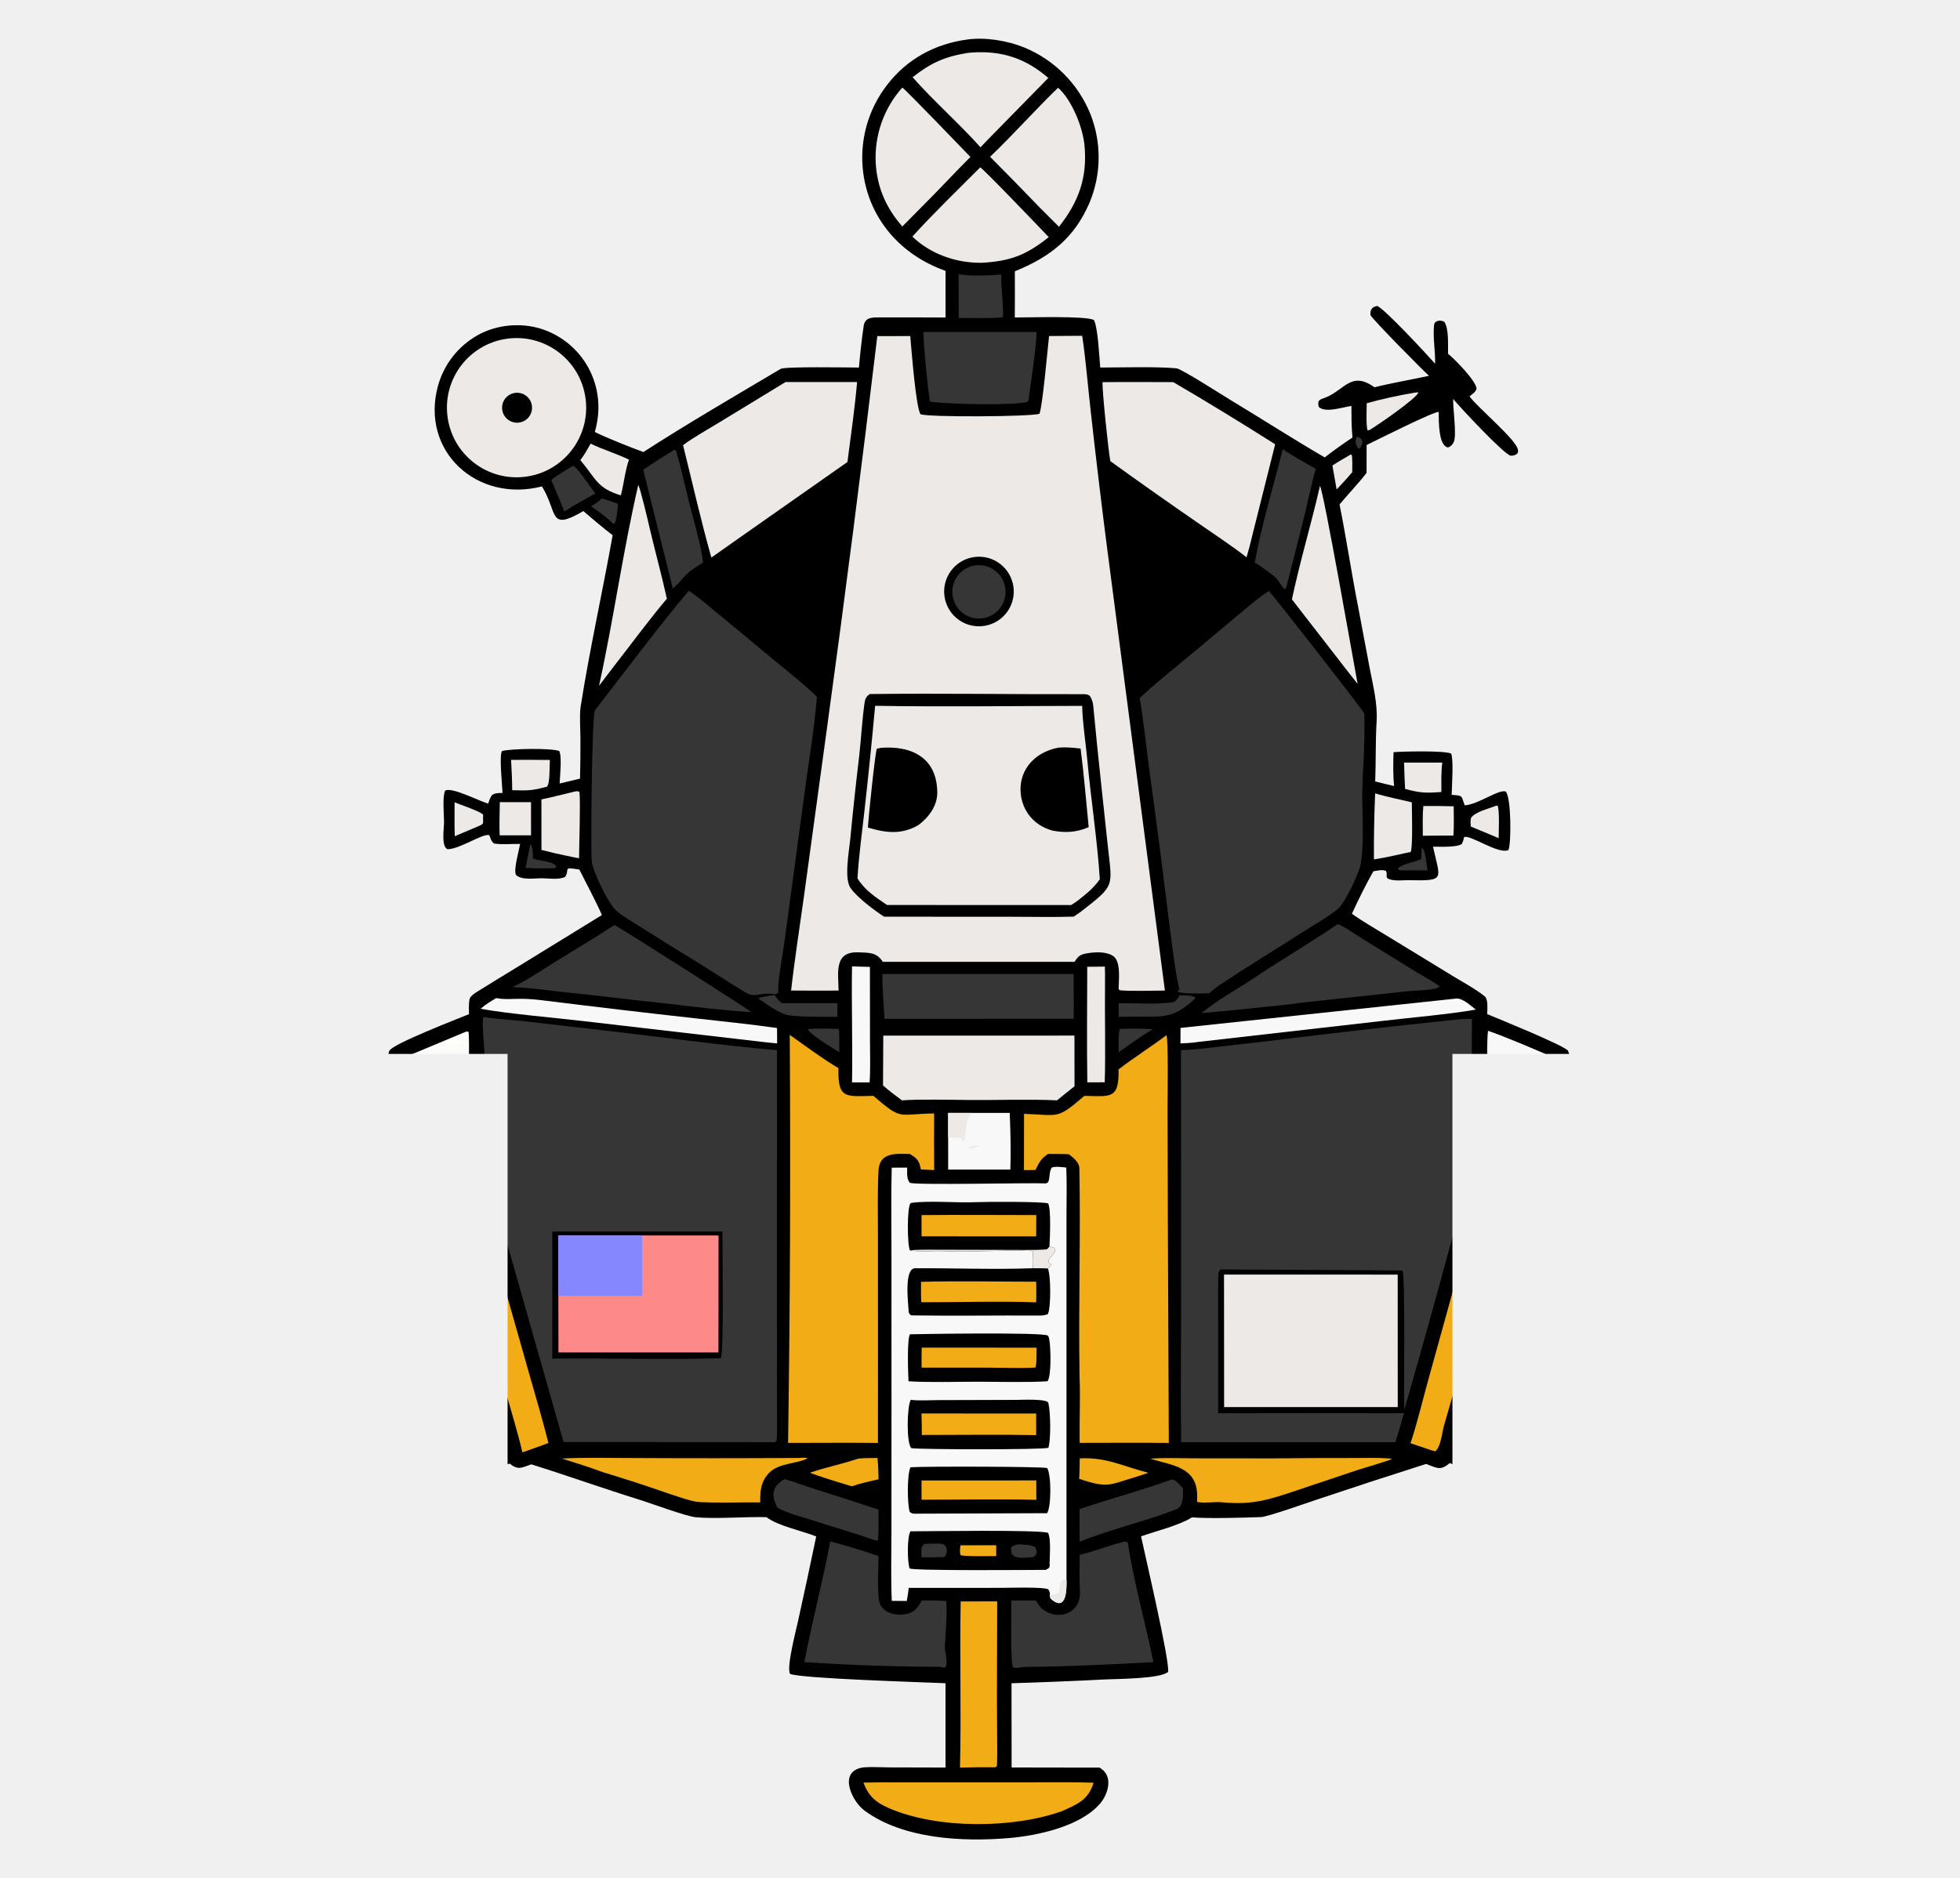
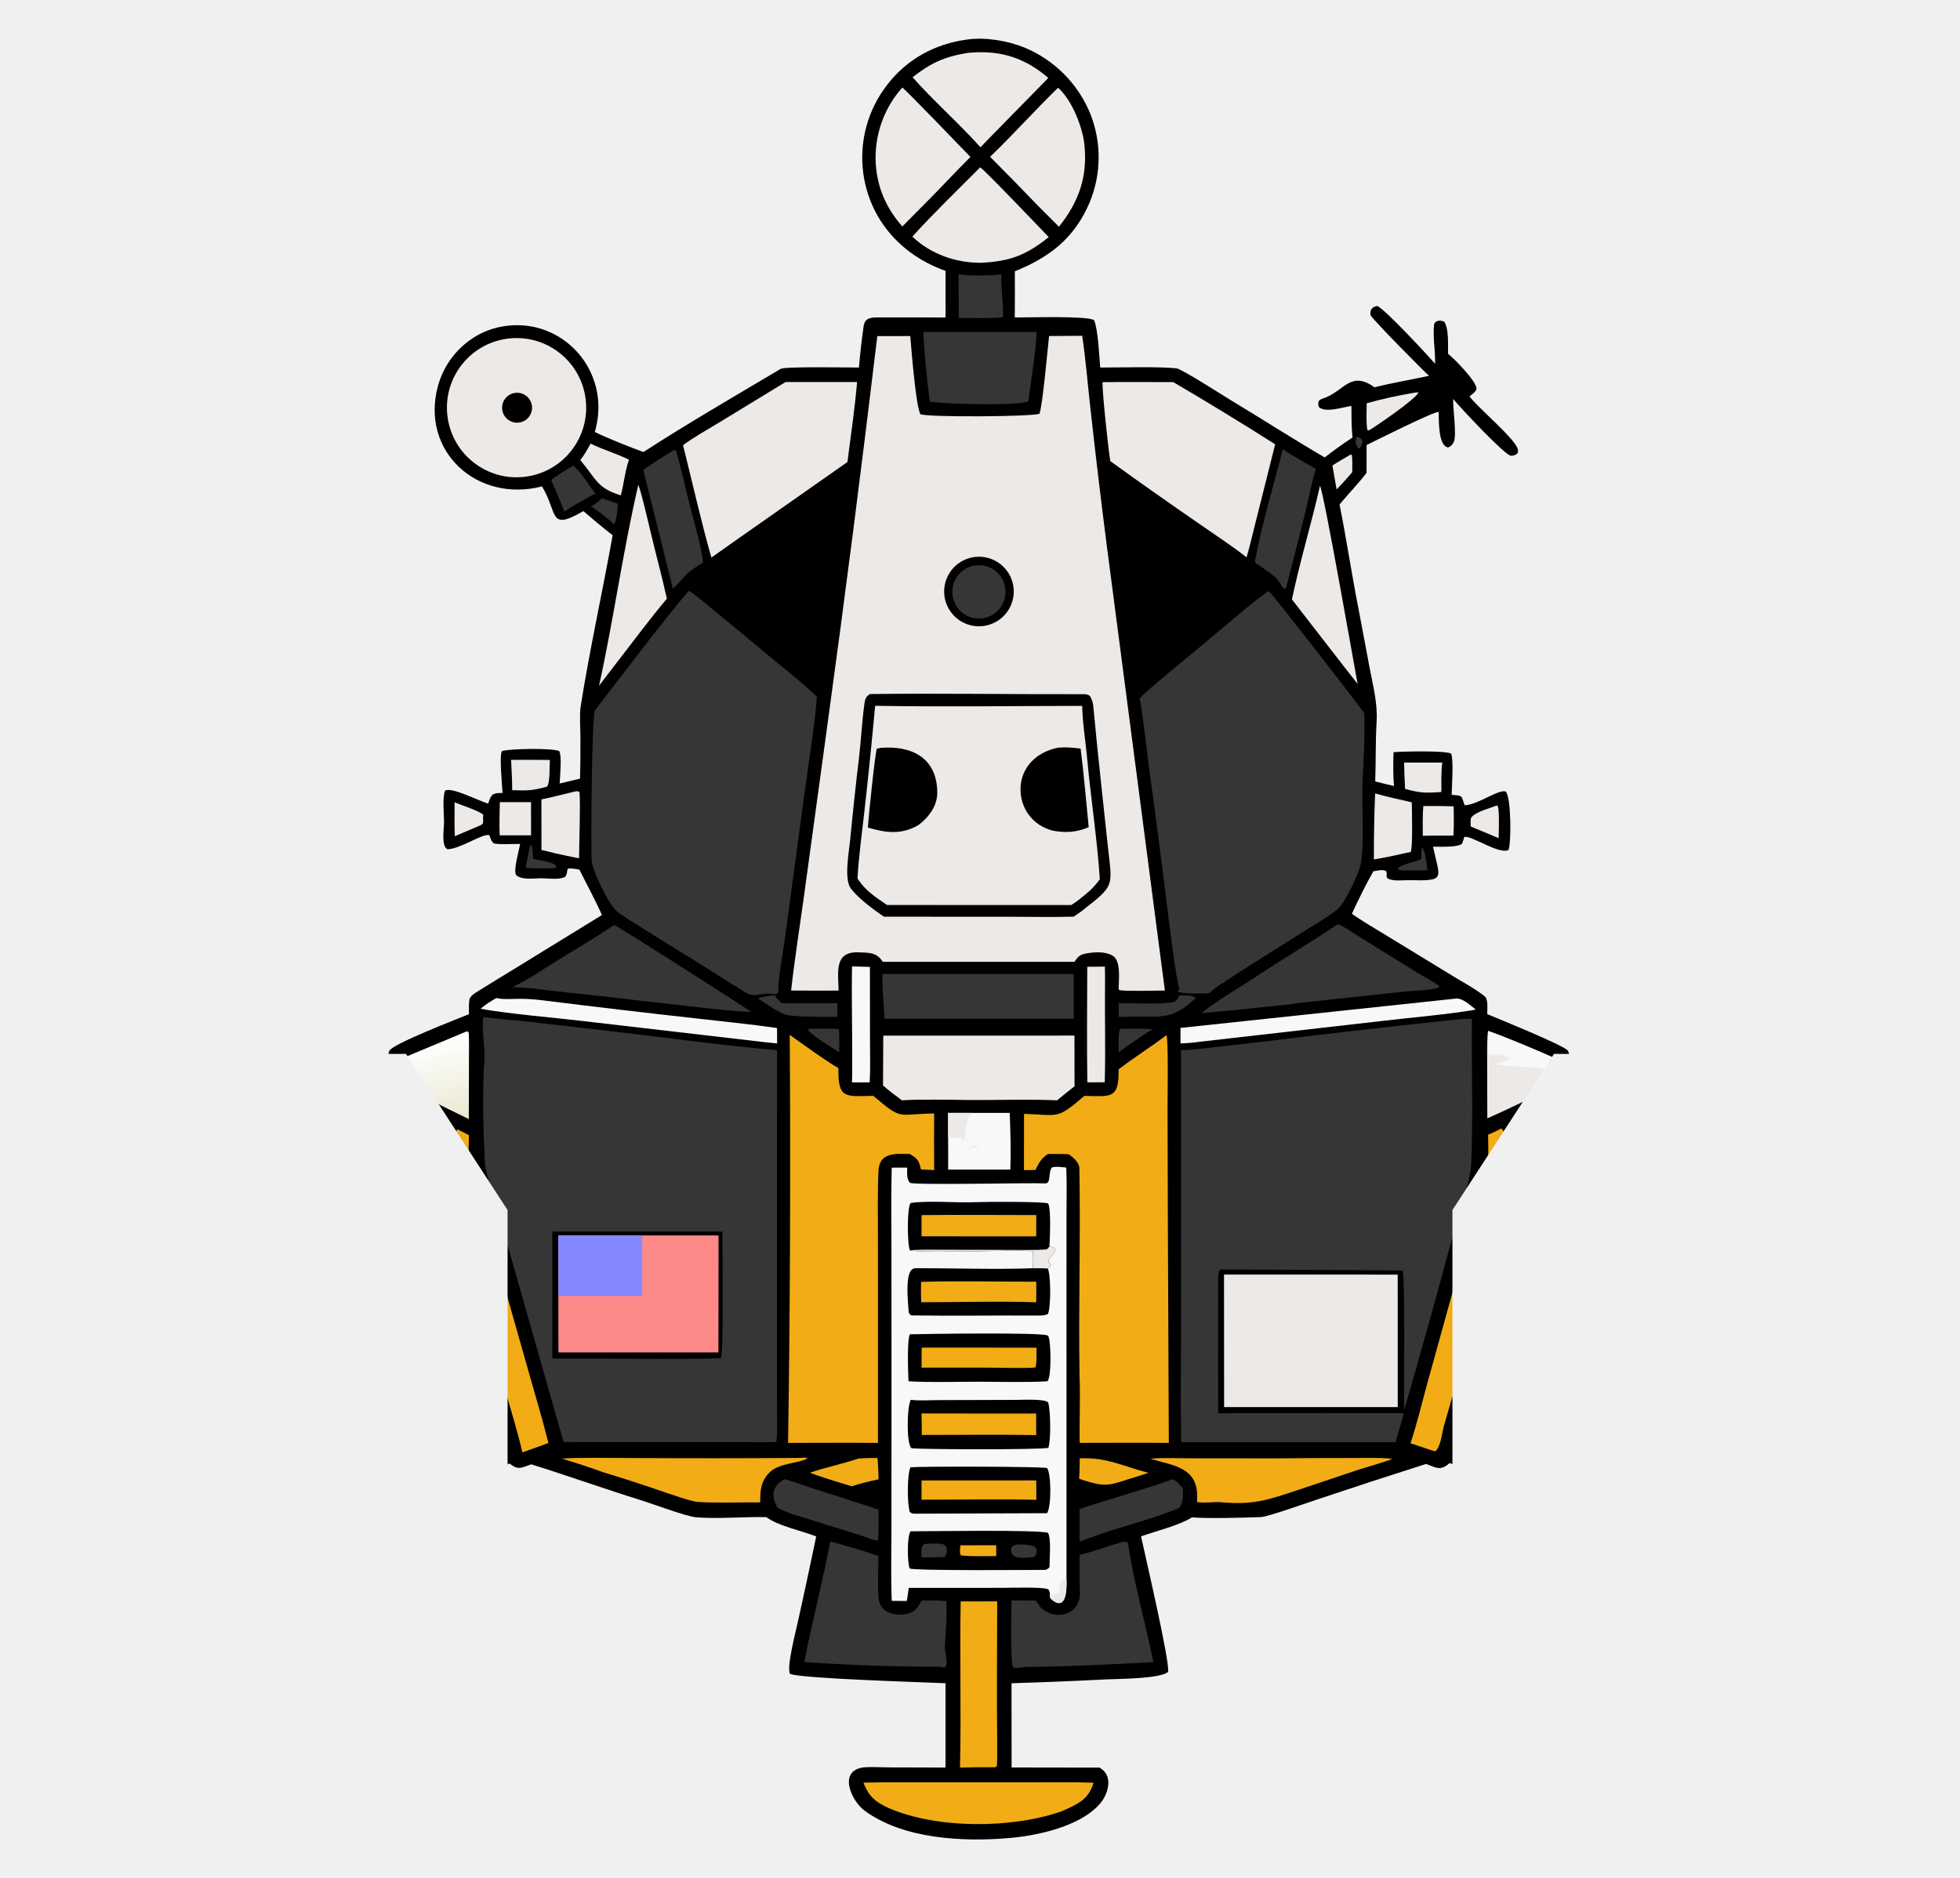
<svg xmlns="http://www.w3.org/2000/svg" width="502" height="481" viewBox="0 0 502 481">
  <defs>
    <mask id="body-without-side-legs" maskUnits="userSpaceOnUse">
      <rect x="0" y="0" width="502" height="481" fill="white" />
-       <polygon points="0,481 0,270 130,270 130,481" fill="black" />
-       <polygon points="502,481 502,270 372,270 372,481" fill="black" />
+       <polygon points="0,481 0,270 104,270 130,310 130,481" fill="black" />
+       <polygon points="502,481 502,270 398,270 372,310 372,481" fill="black" />
    </mask>
  </defs>
  <g mask="url(#body-without-side-legs)">
    <path d="M247.648 10.138c4.677-.675 10.367.264 14.71 2.036a31 31 0 0 1 16.889 16.964 30.15 30.15 0 0 1-.142 22.66c-3.91 9.246-10.224 14.055-19.183 17.71.041 3.919-.004 7.898-.012 11.821 3.443.032 18.467-.48 20.3.684 1.007 2.139 1.348 9.374 1.58 12.142 5.415 0 14.404-.279 19.537.202 1.269.118 11.64 6.793 13.745 8.062 8.027 4.841 16.077 10.023 24.214 14.763a115 115 0 0 1 7.116-5.09c-.282-2.8-.262-5.292-.275-8.1-2.332.334-6.728 1.894-8.387.228-.41-1.906.442-1.844 1.853-2.416 4.798-1.943 6.515-6.839 12.438-2.588 4.255-1.072 9.553-1.979 13.974-2.934-1.525-1.359-14.133-14.105-14.993-15.544-.146-1.395.356-2.102 1.752-2.362 2.197 1.076 12.635 12.349 14.8 14.812.078-3.294-.603-6.69-.269-9.93.118-1.149 1.614-1.383 2.62-.811 1.2 1.722.92 5.853.96 8.184 1.61 1.27 7.213 6.949 7.312 8.961-.337.978-.975 1.225-1.807 1.966 2.077 2.874 12.082 11.135 12.392 13.687.038.31.072.685-.159.93-.39.415-1.127.627-1.683.566-1.587-.174-13.055-12.483-14.745-14.537-.08 2.46.951 9.232.171 10.997-.322.728-.73 1.126-1.465 1.435-2.538-.392-2.365-6.869-2.413-9.102-1.166-.19-16.226 7.389-18.457 8.473l-.014 7.126c-1.425 1.97-5.093 5.891-6.918 8.101 1.75 8.74 3.077 17.702 4.805 26.469l2.893 15.361c.858 4.486 2.078 9.186 1.798 13.754-.313 5.122-.176 10.253-.362 15.374 1.53.423 3.28.802 4.839 1.176-.295-2.466-.238-6.207-.14-8.675 2.319-.186 12.888-.447 14.736.351.685 1.501.19 8.324.146 10.591 3.052.208 2.385.182 3.345 2.687 3.68-.303 8.473-4.094 10.474-3.563 1.47 1.363 1.466 13.466.723 15.002-2.533 1.197-9.64-3.916-11.335-3.327-.2.816-.248.99-.574 1.756-1.326.948-5.603.707-7.415.72 1.868 8.423 3.291 8.778-6.12 8.581-1.601-.034-3.373.27-4.938-.206-1.45-.441-.414-1.084-.985-2.163-.987-.432-2.149-.067-3.222.085-1.922 3.365-3.887 7.35-5.502 10.873 2.024 1.545 6.643 4.231 8.964 5.654l17.024 10.395c2.566 1.565 5.718 3.256 8.041 5.128.892.719.643 3.341.63 4.553 3.039 1.245 18.976 7.733 20.646 9.299.683 1.423.647 3.22.494 4.769-.346 3.506 1.117 5.438-1.848 7.8 1.638 3.517 3.345 7.844 4.946 11.5l12.99 29.542 48.778 109.786c3.467.002 21.07-.853 22.799.702.543.487.809 1.279.91 1.98.332 2.32-.564 4.708-2.014 6.493-4.416 5.433-13.715 7.016-20.289 7.766-9.98 1.138-27.52.387-35.297-6.103-1.98-1.652-3.801-4.495-3.92-7.122-.042-.941.228-1.874.894-2.56.746-.77 1.79-1.13 2.824-1.301 3.358-.557 11.312-.077 15.289-.07L437.88 409.34c-1.516-3.373-4.64-9.806-5.754-13.083-6.127-2.532-14.287-5.11-20.617-7.331l-40.223-14.108c-2.358 2.054-3.276 1.237-6.029.22a1841 1841 0 0 0-27.981 9.137c-2.248.748-12.65 4.42-14.295 4.48-4.212.157-13.716.415-17.692.074-3.308 2.083-9.013 3.435-13.041 4.865 1.063 4.965 7.43 32.183 6.926 34.716-1.947 1.78-12.736 1.781-15.897 1.928q-12.097.619-24.205.985l.025 21.574 7.468.018 15.066.022q.252.165.499.34c3.014 2.15 1.591 6.553-.32 8.808-4.99 5.892-15.98 8.267-23.339 8.897-11.893 1.017-27.113.262-37.019-7.008-3.09-2.224-6.77-9.59-.984-10.98 1.46-.351 5.613-.116 7.383-.112l14.316.038.001-21.6c-5.544-.262-36.854-1.172-39.81-2.396-1.001-1.538 1.524-11.16 2.029-13.48q2.403-10.852 4.664-21.736c-4.015-1.555-9.683-2.653-12.76-4.935-5.407-.14-12.943.498-18.063.027-2.529-.232-11.338-3.524-14.16-4.4-9.328-2.898-18.676-6.247-28-9.161-2.516.878-3.34 1.568-5.54-.19-20.16 6.508-40.992 14.23-61.22 21.053-1.22 2.224-2.874 6.274-3.95 8.686l-7.196 15.928c-1.554 3.515-3.511 8.351-5.312 11.65 2.977.065 16.295-.659 18.028.876.879.779 1.144 2.435 1.114 3.545-.06 2.267-1.353 4.264-2.932 5.803-6.555 6.386-20.212 7.438-28.915 7.382-8.496-.054-21.005-1.315-27.185-7.706-1.655-1.712-2.774-3.834-2.674-6.279.04-.983.34-2.01 1.121-2.662.533-.445 1.24-.725 1.923-.823 3.314-.474 7.163-.103 10.512-.065 3.543.042 7.11-.111 10.646.076 2.897-7.112 6.633-15 9.78-22.059l21.497-47.756 23.784-53.293a1827 1827 0 0 1 12.184-27.495c-.864-.512-1.681-1.01-2.107-1.963-.654-1.462-.575-9.25.102-10.659.855-1.775 17.585-8.216 20.384-9.368-.011-1.13-.071-2.602.113-3.712.154-.923 1.379-1.662 2.146-2.142 3.246-2.032 6.534-4.026 9.802-6.025l21.987-13.516c-1.471-3.417-4.059-8.203-5.766-11.653-4.484-.75-2.382-.048-3.621 1.847-1.581.84-4.13.4-5.957.38-1.989-.023-5.157.565-6.668-.86-.648-1.349.696-5.883 1.07-7.929-2.08-.05-4.72.217-6.686-.12-.702-.5-.888-1.304-1.206-2.13-1.623-.548-7.534 3.59-10.721 3.6-1.66-.788-.857-5.245-.877-7.044-.021-1.85-.446-6.54.291-7.981 1.749-.943 8.453 2.582 11.004 3.339.332-.908.466-1.487 1.05-2.237.867-.537 1.6-.452 2.639-.498-.061-1.533-.976-10.55-.032-10.769 2.535-.585 12.273-.756 14.54.018.752 1.339.191 6.542.123 8.333l5.22-1.248q.13-5.254.098-10.509c-.021-2.14-.26-5.96.057-7.965 2.314-14.666 5.585-29.272 8.195-43.881-2.65-2.036-4.968-4.007-7.506-6.187-9.024 5.287-6.432.428-10.596-6.319-16.687 4.275-31.151-9.025-26.656-25.68a21.4 21.4 0 0 1 10.166-13.05c4.782-2.678 10.744-3.273 15.989-1.733a21.06 21.06 0 0 1 12.324 9.942c2.844 5.216 3.339 10.897 1.713 16.577 2.905 1.462 9.41 4.038 12.45 5.135 10.832-7.022 24.01-14.685 35.158-21.308 1.058-.63 17.295-.347 20.037-.334.305-3.496.692-7.079 1.2-10.579.351-2.427 2.279-2.263 4.469-2.272 5.476-.02 11.035.009 16.515.028l-.003-11.946c-11.28-3.983-19.454-13.05-21.078-25.083a30.33 30.33 0 0 1 6.185-22.645c5.05-6.565 12.22-10.422 20.368-11.526" />
    <path fill="#ece9e7" d="m268.692 86.085 8.481-.059c.885 5.782 1.443 12.767 2.12 18.718a2006 2006 0 0 0 4.274 35.76l14.788 113.262c-2.396.025-9.754.208-11.663-.096l-.191-.388c.024-2.272.67-7.08-1.485-8.423-1.836-1.145-4.625-.98-6.697-.615-1.748.309-2.165.751-3.12 2.158l-49.106.004c-1.553-2.499-3.582-2.321-6.24-2.429-6.397-.261-5.1 5.438-5.074 9.796q-6.08.04-12.161-.013c.864-7.7 2.206-16.278 3.273-23.998l5.958-43.538A5719 5719 0 0 0 224.7 86.107l8.439-.014c.265 3.071 1.437 18.352 2.632 20.036 2.215.792 28.295.637 30.45-.124.79-1.8 2.122-16.886 2.47-19.92" />
    <path d="M222.787 177.805c18.22-.227 36.546.093 54.775.034.639-.001 1.122.059 1.608.484.464.799.75 1.552.835 2.48.615 6.689 1.317 13.374 2.029 20.05l1.662 15.525c1.166 10.969 2.096 10.192-6.826 17.16l-1.868 1.291c-5.21.166-11.192.026-16.45.028l-32.117-.013c-2.663-1.744-6.576-4.698-8.489-7.177-1.849-2.396-.486-9.477-.184-12.61q1.023-10.724 2.303-21.42c.507-4.469.726-9.026 1.35-13.465.166-1.178.422-1.737 1.372-2.368" />
    <path fill="#ece9e7" d="M224.143 180.816c17.347.299 35.643.037 53.032.02.035 3.871.918 9.6 1.281 13.576.92 10.073 2.592 20.79 3.233 30.841-1.81 2.5-3.275 3.572-5.665 5.487l-1.654 1.121-47.18-.015c-2.941-1.996-5.671-3.75-7.567-6.814.279-5.231 1.152-11.657 1.736-16.92a1274 1274 0 0 0 2.784-27.297" />
    <path d="M225.549 191.599c7.528-.643 14.415 2.22 14.51 11.388.036 3.427-2.149 6.37-4.848 8.4-4.326 2.502-8.359 1.994-12.913.625.055-1.944 1.866-19.467 2.289-20.207z" />
    <path d="M271.086 191.535c2.053-.173 3.645.008 5.68.233.842 6.493 1.42 13.585 2.074 20.142-3.111 1.337-5.987 1.51-9.278.877-1.113-.314-2.406-.852-3.375-1.494a10.62 10.62 0 0 1-4.583-6.824c-1.273-6.688 3.096-11.739 9.482-12.934" />
    <path d="M248.875 142.818a8.913 8.913 0 0 1 10.557 6.767 8.914 8.914 0 0 1-15.233 8.012 8.915 8.915 0 0 1 4.676-14.779" />
    <path fill="#363637" d="M250.563 144.782a6.817 6.817 0 0 1 6.974 6.659 6.817 6.817 0 1 1-13.63.314 6.82 6.82 0 0 1 6.655-6.974" />
    <path fill="#363637" d="M123.83 260.52c3.345.549 7.4.767 10.841 1.149l20.336 2.34c14.522 1.655 29.484 3.784 44.004 5.04l-.023 72.552.012 18.106c.008 1.874.153 8.034-.14 9.558l-.5.204-54.015-.032-13.628-47.957-4.037-14.024c-.668-2.286-2.384-7.348-2.488-9.534-.421-8.822-.7-17.886-.115-26.7.16-2.422-.832-9.02-.246-10.701" />
    <path d="m141.457 315.506 43.569.008c-.03 4.019.395 30.837-.401 32.442-13.857.412-29.124-.048-43.166.094z" />
    <path fill="#fe8989" d="m142.976 316.496 21.506.007 19.557.005-.03 29.97-40.98-.005-.02-14.483z" />
    <path fill="#8587fe" d="m142.976 316.496 21.506.007.005 15.482-21.477.005z" />
    <path fill="#363637" d="M373.079 261.193c1.028-.171 2.813-.161 3.911-.189-.123 11.901.322 25.548-.195 37.477-.168 3.863-3.776 14.741-4.903 18.887a2638 2638 0 0 1-12.23 43.833c-.162-3.998.302-33.576-.433-35.677-.58-.128-46.67-.298-46.626-.31-.483.632-.539.67-.563 1.613-.095 3.733-.042 7.635-.043 11.364l-.002 23.863 22.957-.036 24.615.03a218 218 0 0 1-2.163 7.428l-54.885-.002c-.151-10.933-.013-22.21-.014-33.166l-.027-67.291c2.488.022 6.473-.5 9.006-.788l13.53-1.549a2473 2473 0 0 1 48.065-5.487" />
    <path fill="#f9f8f8" d="M232.354 299.126c0 1.376-.192 2.887.697 3.912 2.292.614 30.562-.062 34.65.127 1.577.074.688-2.812 1.712-4.073 1.04-.336 2.53-.082 3.678.016.182 3.817.058 8.512.06 12.429l-.002 23.18.005 70.045c.062 2.399.012 8.455-4.094 4.759-.184-.68-.204-.65-.138-1.343-.109-.473-.177-.531-.389-.976-1.016-.721-10.059-.418-12.001-.416l-23.787.01a54 54 0 0 1-.496 3.353l-3.844-.031c-.26-5.545-.087-12.164-.087-17.781l.017-32.649-.012-38.798c-.004-7.101-.131-14.693.069-21.75 1.287-.032 2.667-.012 3.962-.014" />
    <path fill="#ece9e7" d="M271.185 408.09c.17-1.299.135-2.524 1.029-3.396l.94.067c.062 2.4.012 8.456-4.094 4.76-.184-.68-.204-.65-.138-1.343.157.186.068.109.326.259.359.207 1.492-.228 1.937-.348" />
    <path d="M233.085 320.358c-.72-1.076-.84-11.193.167-12.166 4.456-.7 11.962.019 16.611-.215 1.99-.1 17.813-.198 18.602.343.775 1.506.439 8.887.326 10.964q.726.214 1.44.466c.264 1.64-1.503 1.925-1.704 3.471.333.543.185.375.682.753-.346.582-.327.56-.835 1.007-1.213-.097-2.562-.07-3.788-.077-.197-1.014-.059-3.264-.024-4.383-7.16-.349-15.682.318-22.939.013-2.347-.098-6.391.22-8.538-.176" />
    <path fill="#ece9e7" d="M268.79 319.284q.727.214 1.441.466c.264 1.64-1.503 1.925-1.704 3.471.333.543.185.375.682.753-.346.582-.327.56-.835 1.007-1.213-.097-2.562-.07-3.788-.077-.197-1.014-.059-3.264-.024-4.383-7.16-.349-15.682.318-22.939.013-2.347-.098-6.391.22-8.538-.176 1.44-.286 5.754-.192 7.358-.192l18.5.04c2.792.009 5.85.078 8.65-.088.776-.045.863-.339 1.197-.834" />
    <path fill="#f1ac16" d="M236.026 311.29c9.722-.102 19.651-.004 29.389-.005l-.021 5.455-29.367-.007z" />
    <path d="M233.281 358.613c2.36.301 4.994.059 7.411.075l19.752-.058c1.248-.003 7.778-.346 8.065.788.565 2.238.683 9.462 0 11.498-2.203.514-32.449.442-35.062.087-1.353-1.097-1.162-10.8-.166-12.39" />
    <path fill="#f1ac16" d="m236.007 362.109 29.383.02.002 5.529c-9.582-.184-19.67-.033-29.296-.037.023-1.84-.039-3.673-.089-5.512" />
    <path d="M233.063 341.827c3.773-.106 33.947-.54 35.268.315.297.192.398.923.454 1.264.317 1.945.54 8.978-.484 10.454-4.897.333-12.633.118-17.79.118-5.163-.002-12.922.224-17.823-.12-.098-1.993-.424-10.735.375-12.031" />
    <path fill="#f1ac16" d="m236.065 345.241 29.428.012c-.05 1.081.106 4.43-.341 5.099-3.443.214-8.194.034-11.768.02l-17.356-.005c-.028-1.664.02-3.452.037-5.126" />
    <path d="M264.586 324.904c1.226.007 2.575-.02 3.788.077.788 1.644.819 10 .011 11.673-.656.309-1.549.38-2.303.375-10.773-.07-21.583.123-32.342-.041-.663-.01-.7-.276-.988-.743-.103-2.109-1.329-11.326 1.665-11.339 9.963-.042 20.226.36 30.169-.002" />
    <path fill="#f1ac16" d="M235.899 328.386c9.314-.262 20.095-.029 29.503-.032q.052 2.64-.01 5.283c-8.943-.346-20.302.002-29.428-.022-.12-1.622-.07-3.576-.065-5.23" />
    <path d="M233.194 375.896c3.222-.27 34.27-.195 35.009.205 1.077 1.729 1.09 9.824-.02 11.557l-32.82.123c-.999-.004-1.762.138-2.346-.44-.672-1.96-.716-9.606.177-11.445" />
    <path fill="#f1ac16" d="m236.027 379.266 29.387-.002.019 4.969c-9.371-.24-19.955-.022-29.409-.026z" />
    <path d="M233.204 392.301c4.373-.006 33.02-.454 35.229.396.861 1.7.353 6.436.398 8.517.011.512-.586.75-.979.964-2.818.014-33.81.279-34.872-.363-.599-1.554-.695-8.137.224-9.514" />
    <path fill="#f1ac16" d="m255.153 395.867.002 2.777c-1.63.006-7.904.144-9.103-.214-.326-.884-.155-1.593-.06-2.544z" />
    <path fill="#363637" d="M236.717 395.547c1.394-.061 3.064-.216 4.439-.013 1.643.243 1.656 2.285.745 3.356-1.927.07-3.948.065-5.883.09a63 63 0 0 1-.023-1.103c-.012-1.289-.059-1.53.721-2.33" />
    <path fill="#363637" d="M260.527 395.688c1.127-.125 3.484.048 4.565.622.668.957.566 1.892-.365 2.6-1.398.037-5.307.797-5.686-1.219-.306-1.626.219-1.6 1.486-2.003" />
    <path fill="#363637" d="M193.804 254.885c-.875.12-1.905-.048-2.668-.507-4.681-2.814-9.255-5.861-13.904-8.713a765 765 0 0 1-12.746-7.915c-1.779-1.121-5.066-3.125-6.443-4.258-2.286-1.88-6.333-10.552-6.494-12.929-.273-4.021.051-37.576.828-38.583 5.794-7.512 18.036-23.683 24.038-30.629 1.927 1.15 5.484 4.24 7.412 5.826q6.223 5.079 12.375 10.243c3.069 2.578 10.631 8.551 13.039 11.115-.679 7.906-1.91 15.385-2.993 23.232l-5.321 39.418c-.328 2.578-1.957 11.063-1.544 13.099l-.764.47c-1.375-.38-3.4-.133-4.815.13" />
    <path fill="#363637" d="M324.968 151.42c.64.377 23.289 29.435 24.455 31.344.17 6.436-.138 10.946-.445 17.417-.312 6.537.584 14.478-.425 20.962-.377 2.428-3.819 9.529-5.522 11.337-1.549 1.645-7.158 4.88-9.371 6.302-6.838 4.392-13.77 8.56-20.53 13.093-1.041.535-2.577 1.8-3.445 2.595-1.36.02-7.46.26-8.138-.534l.548-.492c-.974-2.873-2.6-16.85-3.084-20.594a2404 2404 0 0 0-4.616-35.431c-.767-5.833-1.502-12.901-2.494-18.509 1.834-2.095 11.681-10.03 14.133-12.077l10.953-9.18c2.398-2 5.403-4.609 7.98-6.233" />
    <path fill="#f1ac16" d="M202.271 265.127c3.724 2.626 8.592 6.241 12.472 8.51-.185 8.024 1.883 7.222 8.944 7.107 7.486 6.402 6.037 4.654 15.569 4.504q-.043 7.255.01 14.51l-3.409-.166a17 17 0 0 0-.1-.496c-.437-1.97-1.059-2.414-2.696-3.452-3.481-.086-7.823-.544-8.056 4.244-.269 5.504-.144 11.075-.143 16.593l.013 34.218-.012 18.96c-7.629-.08-15.38-.007-23.02-.005q.778-52.261.428-104.527" />
    <path fill="#f1ac16" d="M298.745 265.206c.533.54.293 16.423.291 18.334l.072 27.83.252 58.29c-7.555-.09-15.262-.014-22.83-.017-.108-5.661.196-11.495-.035-17.044-.296-17.645.294-35.65-.048-53.31-.03-1.505-1.582-2.772-2.702-3.585-1.62-.098-3.687-.057-5.344-.067-1.872 1.259-2.177 2.132-3.215 4.104l-2.93.02.023-14.417c9.091.326 8.34 1.512 15.447-4.599 6.695.118 8.944.931 8.757-6.784 3.882-2.985 8.266-5.74 12.262-8.756" />
    <path fill="#ece9e7" d="M110.485 304.206c.73.842 15.206 52.571 16.457 57.153-3.369.873-8.95 2.99-12.471 4.2a1945 1945 0 0 1-24.695 8.436c-4.152 1.328-8.301 2.933-12.522 4.299l20.141-44.963c4.23-9.449 8.633-19.927 13.09-29.125" />
    <path fill="#ece9e7" d="M391.1 304.12c1.173 1.087 30.136 67.923 32.854 74.132a1035 1035 0 0 1-12.344-4.241 2544 2544 0 0 1-36.546-12.825c1.594-4.4 3.818-13.405 5.141-18.108z" />
    <path fill="#ece9e7" d="m313.498 326.524 44.485.012.011 33.942-44.473-.002z" />
    <path fill="#ece9e7" d="M201.193 97.873h18.326c-.513 6.148-1.664 14.322-2.472 20.484l-27.967 19.63-6.879 4.853c-2.603-9.132-4.934-19.482-7.256-28.792 2.495-1.898 6.748-4.294 9.56-6.005z" />
    <path fill="#ece9e7" d="M282.375 97.909c5.97-.09 12.135-.014 18.12-.017 8.33 4.856 17.938 10.736 26.103 15.931l-5.882 23.458c-.435 1.925-.904 3.607-1.451 5.506-3.125-2.533-8.447-6.026-11.852-8.41a1245 1245 0 0 1-23.034-16.238c-.549-3.133-2.063-17.591-2.004-20.23" />
    <path fill="#f1ac16" d="M412.858 320.709c.553.267 4.721 10.072 5.435 11.661l14.83 33.644c9.618 21.713 20.272 44.503 29.322 66.366l-8.304.027-1.184-.015c-1.215-.558-3.697-7.069-4.487-8.812l-10.198-22.78-33.642-76.17c2.464-1.301 5.663-2.712 8.228-3.921" />
    <path fill="#f1ac16" d="M88.846 320.747c2.5 1.34 5.489 2.59 8.099 3.875a1735 1735 0 0 1-13.585 30.495l-23.538 52.53-8.198 18.125c-.833 1.844-1.853 4.429-2.83 6.195-.281.509-.818.401-1.425.439q-4.338.026-8.675-.058l33.027-73.544q5.761-13.082 11.682-26.094c1.686-3.74 3.59-8.391 5.442-11.963" />
    <path fill="#ece9e7" d="M129.817 86.781c9.819-1.382 18.878 5.512 20.165 15.345s-5.692 18.828-15.535 20.021c-9.711 1.177-18.557-5.689-19.827-15.39-1.27-9.7 5.51-18.614 15.197-19.976" />
    <path d="M131.8 100.672a3.836 3.836 0 1 1 1.267 7.567 3.836 3.836 0 0 1-1.267-7.567" />
    <path fill="#000000" d="M285.371 123.431c3.965 2.62 7.739 5.463 11.62 8.175l24.757 17.314c-1.222 1.419-11.726 9.854-13.595 11.279-2.643 2.453-5.89 5.037-8.687 7.393-2.484 2.09-5.645 4.858-8.274 6.639-1.255-16.657-4.733-34.038-5.821-50.8" />
    <path fill="#000000" d="M216.064 123.519c.54 1.4-5.475 45.262-6.164 50.509-4.927-3.653-11.583-9.629-16.583-13.716-3.773-3.101-10.109-8.154-13.566-11.32 1.775-1.733 7.81-5.472 10.268-7.173 8.587-5.94 17.366-12.571 26.045-18.3" />
    <path fill="#ece9e7" d="m226.229 265.31 48.963-.007.022 12.982-2.733 2.181-1.748 1.429c-6.986-.34-15.63-.021-22.757-.094-4.177-.043-13.108-.23-16.957.098-1.695-1.263-3.274-2.412-4.86-3.819z" />
    <path fill="#363637" d="M287.827 394.98c.844.017.513-.137 1.073.346 1.193 8.701 4.707 21.486 6.505 30.497-11.137.55-21.698 1.158-32.894 1.214-1.035.112-2.191.439-3.063.111-.707-1.476-.409-14.557-.399-17.119q3.141-.04 6.281.014c.22.337.944 1.494 1.21 1.755 3.711 3.643 10.436 1.988 10.053-4.192-.158-2.56-.09-6.407-.047-9.291 3.928-.898 7.426-2.397 11.281-3.334" />
    <path fill="#363637" d="M212.653 394.891c3.771 1.007 8.74 2.458 12.347 3.751-.042 3.424-.252 7.454.043 10.822.33 3.752 4.357 4.72 7.462 3.933 1.913-.484 2.667-1.749 3.584-3.373 2.31-.026 3.978-.044 6.292.163.203 3.948-.163 7.655-.38 11.581-.083 1.51 1.11 4.545-.073 5.467l-1.168-.225a538 538 0 0 1-34.747-1.207c1.958-10.33 4.743-20.741 6.64-30.912" />
    <path fill="#363637" d="M342.613 236.768c1.149.213 4.594 2.645 5.78 3.383l14.686 9.072c1.025.64 5.317 2.939 5.625 3.56-.9.925-6.598.975-8.271 1.166l-27.865 3.005c-1.738.358-5.583.673-7.454.88a711 711 0 0 1-17.39 1.712c4.445-3.594 8.653-5.81 13.309-8.904 7-4.653 14.678-9.205 21.58-13.874" />
    <path fill="#f1ac16" d="M384.55 289.086c1.025 1.053 3.27 7.191 4.25 9.134-3.944 15.347-8.939 31.847-13.249 47.14l-5.748 20.009c-.464 1.672-.812 5.498-2.234 6.438l-.936-.265-5.383-1.808c1.397-3.95 3.19-11.276 4.38-15.57l8.151-29.456 4.634-16.814c.871-3.118 2.013-6.913 2.638-10.02.236-1.173.094-5.69.09-7.209 1.27-.47 2.21-.969 3.407-1.579" />
    <path fill="#f1ac16" d="m117.133 289.293 2.965 1.519c.044 1.81-.227 5.287-.016 6.692.279 1.855 1.483 5.589 2.05 7.477a545 545 0 0 1 3.27 11.243l9.99 35.188c1.68 5.963 3.58 12.267 5.07 18.255-1.343.54-2.751 1.02-4.117 1.507l-2.545.901c-1.193-5.13-3.001-10.993-4.447-16.134l-8.322-29.33-5.12-17.959c-.778-2.737-2.026-7.666-3.02-10.168 1.528-2.993 2.873-6.117 4.242-9.191" />
    <path fill="#363637" d="M157.337 236.98c1.02.33 34.185 21.503 34.904 22.167l-.095.125c-7.412-.435-15.068-1.438-22.468-2.296-8.246-.832-16.517-1.954-24.792-2.756-4.857-.471-8.703-1.202-13.666-1.323 3.828-1.778 7.514-4.338 11.137-6.587 4.957-3.078 10.142-6.105 14.98-9.33" />
    <path fill="#363637" d="m226.006 249.532 48.982.002c-.038 3.978.096 7.291-.01 11.45l-48.44.02c-.2-4.31-.566-6.95-.532-11.472" />
    <path fill="#363637" d="m236.502 85.039 28.988.004c.027 3.197-1.5 13.319-1.992 16.885-.053.814.111.504-.394 1.014-3.212 1.028-21.163.594-24.953-.06-.66-4.633-1.499-13.184-1.649-17.843" />
    <path fill="#f1ac16" d="m226.195 456.607 37.798-.005c5.283.02 10.853-.092 16.11.1-1.377 4.48-4.175 5.512-8.121 7.301-12.565 4.466-31.963 4.629-44.433-.833-3.266-1.43-5.19-3.13-6.39-6.495z" />
    <path fill="#ece9e7" d="M270.998 22.472c3.545 3.175 6.305 10.039 6.762 14.74.803 8.272-1.514 14.538-6.535 20.881l-5.046-5.05q-6.245-6.49-12.595-12.88c5.823-5.556 11.58-12.038 17.414-17.69" />
    <path fill="#ece9e7" d="M231.098 22.438c.767.394 15.68 15.956 17.451 17.767-3.945 3.928-7.765 8.095-11.755 12.073l-5.687 5.749c-4.076-4.661-6.405-9.837-6.803-16.073a26.88 26.88 0 0 1 6.793-19.516" />
    <path fill="#ece9e7" d="M251.052 42.873c.962.498 15.632 15.865 17.559 17.877-5.813 4.612-9.751 6.144-17.145 6.573-6.516.072-13.052-2.165-17.788-6.71 5.028-5.59 11.992-12.338 17.374-17.74" />
    <path fill="#ece9e7" d="M247.813 13.558q.525-.057 1.054-.092c7.714-.55 13.781 1.465 19.63 6.5l-15.225 15.537-2.146 2.232c-5.441-6.078-12.03-11.869-17.394-17.948 4.727-3.691 8.144-5.25 14.081-6.229" />
    <path fill="#f1ac16" d="M204.79 373.504c.883-.084 1.005-.098 1.878-.016l.079.145c-2.49 1.392-7.299 1.11-9.753 3.689-2.22 2.332-2.284 4.635-2.284 7.575-5.074-.055-10.891.188-15.895-.108-1.821-.107-7.561-2.173-9.688-2.885a385 385 0 0 0-14.538-4.698c-3.684-1.344-6.914-2.38-10.68-3.538 4.756-.334 13.528-.137 18.583-.142q21.148.116 42.298-.023" />
    <path fill="#f1ac16" d="M432.698 436.337c6.178-.221 13.267-.065 19.504-.065l35.042.022c-1.286 2.84-2.083 3.699-4.575 5.435q-.618.317-1.256.591c-10.323 4.541-30.906 4.745-41.622.466-3.6-1.438-5.546-2.904-7.094-6.449" />
    <path fill="#f1ac16" d="m68.143 436.288.177.226c-1.583 6.535-13.636 8.4-19.168 8.935-9.92.957-21.032.511-30.206-3.631-2.886-1.648-3.64-2.73-5.194-5.54z" />
    <path fill="#f1ac16" d="M294.649 373.713c2.98-.317 7.452-.118 10.603-.113l20.645.02a1683 1683 0 0 1 21.02-.101c2.062 0 7.843-.134 9.618.239-.887.5-7.261 2.316-8.658 2.783l-15.584 5.221c-7.524 2.517-11.436 3.838-19.447 3.098-1.902-.175-4.336.31-6.255-.082l.031-1.096c.236-7.916-6.32-8.21-11.974-9.969" />
    <path fill="#f1ac16" d="m246.048 410.259 9.357-.008c.007 11.679-.135 23.409-.01 35.09.024 2.337.042 4.75-.047 7.083l-.458.327a226 226 0 0 0-9.016.081c.335-14.082-.088-28.375.174-42.573" />
    <path fill="#f1ac16" d="M127.769 365.062c.436.251 1.678 5.172 1.948 6.018-18.431 6.324-38.429 13.003-56.614 19.75-.597.19-.759.21-1.373.33-.138-1.073 2.523-6.187 3.123-7.748l.091-.241c17.476-5.598 35.346-12.221 52.825-18.109" />
    <path fill="#f1ac16" d="M374.056 364.843c2.026.929 5.502 2.012 7.716 2.803a765 765 0 0 0 14.853 5.228c9.817 3.322 19.955 6.991 29.755 10.438.928 2.401 2.255 5.146 3.278 7.599l-.192.166-1.054-.26c-18.487-6.758-37.986-12.913-56.272-19.846a151 151 0 0 0 1.916-6.128" />
    <path fill="#ece9e7" d="M396.554 283.24c.81.886 13.298 30.293 15.01 34.148a590 590 0 0 1-8.41 3.905c-1.379-2.631-3.136-6.997-4.431-9.89q-5.31-12.006-10.469-24.08z" />
    <path fill="#ece9e7" d="M105.201 283.496c2.753 1.267 5.72 2.814 8.455 4.172l-15.049 33.637c-2.715-1.451-5.624-2.66-8.4-4.07 1.868-3.675 3.973-8.745 5.661-12.589z" />
    <path fill="#ece9e7" d="M163.488 124.193c.738 1.805 2.48 9.271 2.962 11.335 1.376 5.898 3.069 11.975 4.35 17.856-4.386 5.174-9.398 11.97-13.64 17.41a536 536 0 0 0-3.738 4.893c3.7-16.742 6.147-34.665 10.066-51.495" />
    <path fill="#ece9e7" d="M338.077 124.463c.983 1.635 8.697 45.677 9.642 50.753l-3.127-3.984-13.702-17.678c2.011-9.583 5-19.465 7.187-29.091" />
    <path fill="#f9f8f8" d="M127.112 255.69c2.096.457 4.35.158 6.531.19 2.147.032 3.811.197 5.931.461a2868 2868 0 0 0 38.112 4.495c7.022.805 14.376 1.524 21.332 2.53l.022 3.949-2.887-.294-46.9-5.451c-7.628-.894-18.917-1.825-26.165-3.135 1.483-1.258 2.328-1.743 4.024-2.745" />
    <path fill="#363637" d="M328.54 115.073c2.441 1.689 5.838 3.529 8.474 5.042-.856 2.679-2.016 8.304-2.725 11.225q-2.367 9.585-4.857 19.139l-.319.45c-.966-.49-1.377-2.137-2.643-3.187-1.633-1.356-3.345-2.478-5.093-3.66 1.784-9.914 4.75-19.289 7.163-29.009" />
    <path fill="#363637" d="m172.785 115.197.391.32c1.086 3.717 2.254 8.789 3.177 12.635.987 4.115 3.445 12.18 3.698 15.984-5.516 3.376-3.839 3.063-7.724 6.654l-7.568-30.428a139 139 0 0 1 8.026-5.165" />
    <path fill="#f9f8f8" d="M373.029 255.808c1.625-.087 3.608 1.788 4.96 2.839-7.028 1.226-16.084 1.977-23.326 2.829l-47.735 5.446c-1.597.26-2.966.31-4.579.392l.004-3.976z" />
    <path fill="#ece9e7" d="M381.124 264.119c4.05 1.341 12.905 5.132 17.061 6.956.256 1.259.14 5.749.129 7.239-5.704 2.696-11.641 5.676-17.38 8.2l-.037-14.09c-.002-2.112-.087-6.324.227-8.305" />
    <path fill="#f9f8f8" d="M381.124 264.119c4.05 1.341 12.905 5.132 17.061 6.956-.235 2.16-.543 1.926-2.498 2.867-3.262-.749-8.845-.502-12.62-1.319.104-.411 2.474-.588 3.661-1.346l-.185-.321c-2.161-1.029-2.868-.817-5.279-.724-.129-2.045.108-3.83-.14-6.113" />
    <defs>
      <linearGradient id="a" x1="229.491" x2="221.027" y1="573.177" y2="533.189" gradientUnits="userSpaceOnUse">
        <stop offset="0" stop-color="#eae9d4" />
        <stop offset="1" stop-color="#fff" />
      </linearGradient>
    </defs>
    <path fill="url(#a)" d="m238.932 528.5 1.08.192c.388 2.736.205 11.5.209 14.597l-.08 30.096c-6.914-3.308-13.908-6.866-20.791-10.271a431 431 0 0 0-12.967-6.41l.01-14.614z" transform="scale(.5)" />
    <path fill="#f9f8f8" d="m242.837 285.11 6.257-.004 9.524.009c.177 4.661.331 9.842.156 14.517l-15.934.007c0-2.757.026-5.556-.004-8.31z" />
    <path fill="#ece9e7" d="m242.837 285.11 6.257-.004c-2.25 1.667-1.412 6.074-2.363 7.278l-.521-.833c-.49-.025-3.174-.236-3.374-.221z" />
    <path fill="#ece9e7" d="m250.259 293.372.18.266c-.635.413-1.447.466-2.217.599l-.16-.044.2-.333z" />
    <path fill="#363637" d="M200.9 378.943c1.618.358 5.553 1.82 7.338 2.388a924 924 0 0 1 16.767 5.411c.002 2.472.082 5.457-.113 7.881-.777.098-1.473-.251-2.267-.517-4.667-1.66-9.647-3.015-14.367-4.575-3.156-1.043-6.182-1.677-9.12-3.275-1.695-3.056-1.451-5.454 1.762-7.313" />
    <path fill="#363637" d="M300.175 379c.986.082 2.073 1.518 2.801 2.296.014 1.72.228 4.582-1.637 5.327-7.24 2.891-15.303 4.728-22.579 7.488l-2.251.824-.01-8.327c7.696-2.632 16.203-4.875 23.676-7.608" />
    <path fill="#ece9e7" d="M147.189 202.786c.649-.099.67-.174 1.234.115.273 3.517-.09 12.939-.112 16.978-2.099-.378-4.276-.881-6.369-1.332-1.047-.296-2.198-.544-3.263-.798l-.012-12.95c2.599-.51 5.845-1.401 8.522-2.013" />
    <path fill="#ece9e7" d="M143.176 205.347a2.8 2.8 0 0 1-.081 2.475c-.971.597-.732.4-2.083.367l-.229-.426c.673-.876 1.462-1.119 2.393-2.417" />
    <path fill="#ece9e7" d="M352.205 203.25c2.638.819 6.6 1.625 9.39 2.291.007 1.817.315 11.774-.306 12.746l-1.037.195c-2.922.67-5.406 1.209-8.36 1.69a349 349 0 0 1 .313-16.922" />
    <path fill="#f9f8f8" d="m218.222 247.58 4.583.126.021 19.047c.002 3.131.136 7.537-.104 10.532l-4.496.002c.177-9.77-.168-19.832-.004-29.707" />
    <path fill="#ece9e7" d="m278.468 247.672 4.515-.044c.06 1.459.055 2.995.038 4.458-.1 8.367.178 16.815-.075 25.175-1.452.037-2.998.01-4.458.01-.143-9.757-.046-19.839-.02-29.6" />
    <path fill="#363637" d="M245.51 70.238c2.774.53 8.093.385 10.942.061-.116 3.902.603 7.338.427 10.95-1.59.359-9.376.222-11.32.212z" />
    <path fill="#ece9e7" d="M151.27 113.65c2.875 1.432 6.722 2.583 9.832 4.113-.991 2.733-1.309 6.161-2.09 9.14-6.053-1.833-6.273-4.099-10.375-9.038 1.106-1.43 1.744-2.635 2.632-4.215" />
    <path fill="#f1ac16" d="M219.818 373.663c1.595-.144 3.323-.131 4.934-.151.178 1.923.231 3.531.272 5.466-1.895.412-5.084 1.138-6.827 1.8l-3.545-1.07c-2.545-.78-4.718-1.484-7.218-2.407 3.572-1.302 8.34-2.231 12.384-3.638" />
    <path fill="#f1ac16" d="M276.55 373.613c6.851-.34 10.863 1.98 17.589 3.698-.9.328-1.839.613-2.752.906-7.416 2.196-7.486 3.159-14.998.63.128-1.571.123-3.622.161-5.234" />
    <path fill="#ece9e7" d="M130.899 194.668q4.966-.038 9.933.023c-.119 1.56.084 5.942-.742 6.847-4.046 1.06-4.778 1.005-8.905.902-.012-2.636-.149-5.143-.286-7.772" />
    <path fill="#363637" d="M146.775 119.327c1.501.8 4.233 5.3 5.737 7.091-1.881.973-4.095 2.303-5.97 3.362l-2.017 1.276c-.987-2.663-2.226-5.45-3.338-8.079 1.314-1.11 4.088-2.78 5.588-3.65" />
    <path fill="#ece9e7" d="m359.622 195.366 9.786-.005c-.328 2.342-.24 5.134-.24 7.531-3.975.31-5.485.263-9.293-.786a169 169 0 0 1-.253-6.74" />
    <path fill="#ece9e7" d="m128.01 205.497 7.997.002.006 8.501-8.038-.006c-.123-2.494.005-5.935.035-8.497" />
    <path fill="#363637" d="M194.124 255.746c1.023-.353 3.245-.737 4.335-.786.653 1.022.85 1.176 1.742 2.035h14.28l-.005 3.495c-3.847-.024-8.721.115-12.52-.396-2.144-.288-5.888-3.037-7.832-4.349" />
    <path fill="#363637" d="M302.11 255.016c1.262-.008 3.164-.136 4.154.621-5.785 5.543-8.51 4.775-15.862 4.82l-3.87.045-.009-3.499c4.29-.039 9.345.344 13.576-.191 1.154-.147 1.47-.947 2.01-1.797" />
    <path fill="#ece9e7" d="M364.544 206.491q3.888-.044 7.775.073c.029 2.495.1 5.019-.07 7.505a353 353 0 0 0-7.837.038c-.01-2.469-.088-5.176.132-7.616" />
    <path fill="#ece9e7" d="M362.4 100.586c.303-.06.573-.043.887-.049-.503 1.585-10.607 8.491-12.385 9.547-.185.126-.38.13-.631.183-.42-.983-.24-5.577-.22-6.963a119 119 0 0 1 12.35-2.718" />
    <path fill="#ece9e7" d="M116.432 205.523c1.388.639 6.822 2.386 7.327 3.233-.218 2.279.626 2.158-1.529 3.03l-5.749 2.439c-.116-2.73-.049-5.94-.049-8.702" />
    <path fill="#ece9e7" d="m383.246 206.404.298-.01c.57.87.308 6.905.295 8.343-1.485-.665-3.085-1.305-4.592-1.937l-2.546-1.047c-.06-.969-.127-1.317.066-2.251 1.14-1.544 4.403-2.292 6.478-3.099" />
    <path fill="#363637" d="M206.881 263.625c2.4-.189 5.548-.103 7.954-.022.197 1.819.123 4.114.115 5.979-1.746-1.137-7.51-4.534-8.069-5.957" />
    <path fill="#ece9e7" d="m345.951 116.438.221.052c.284.714.167 3.535.16 4.484-1.319 1.585-2.582 2.926-3.993 4.418l-1.078-6.133c1.5-.988 3.133-1.911 4.69-2.822" />
    <path fill="#363637" d="M286.81 263.591c2.563-.125 5.945-.082 8.473.073-1.555.887-2.493 1.497-3.952 2.536-1.66 1.121-3.195 2.172-4.798 3.37-.018-1.611-.166-4.55.277-5.979" />
    <path fill="#363637" d="m154.19 127.673 4.097 1.389c-.151 1.11-.269 4.744-1.126 5.203l-.371-.344c-1.477-1.499-3.653-2.975-5.398-4.191 1.311-.8 1.653-1.065 2.798-2.057" />
    <path fill="#363637" d="m135.818 216.357.262.206c.431.791.38 2.41.423 3.388 1.868.66 4.969.673 5.936 1.903l-.058.461-.643.117c-2.595.057-4.492.06-7.106-.09q.555-3 1.186-5.986" />
    <path fill="#363637" d="M364.141 217.048c.996.898 1.222 4.344 1.457 5.938l-6.686-.01c-.728-.13-.466.061-.876-.474.768-1.062 4.084-1.603 5.96-2.386z" />
    <path fill="#363637" d="M347.486 111.873c.806.242.839.19 1.382.868.161.909-.163 1.314-.577 2.153l-.481-.066c-.66-1.147-.819-1.741-.324-2.956" />
  </g>
</svg>
